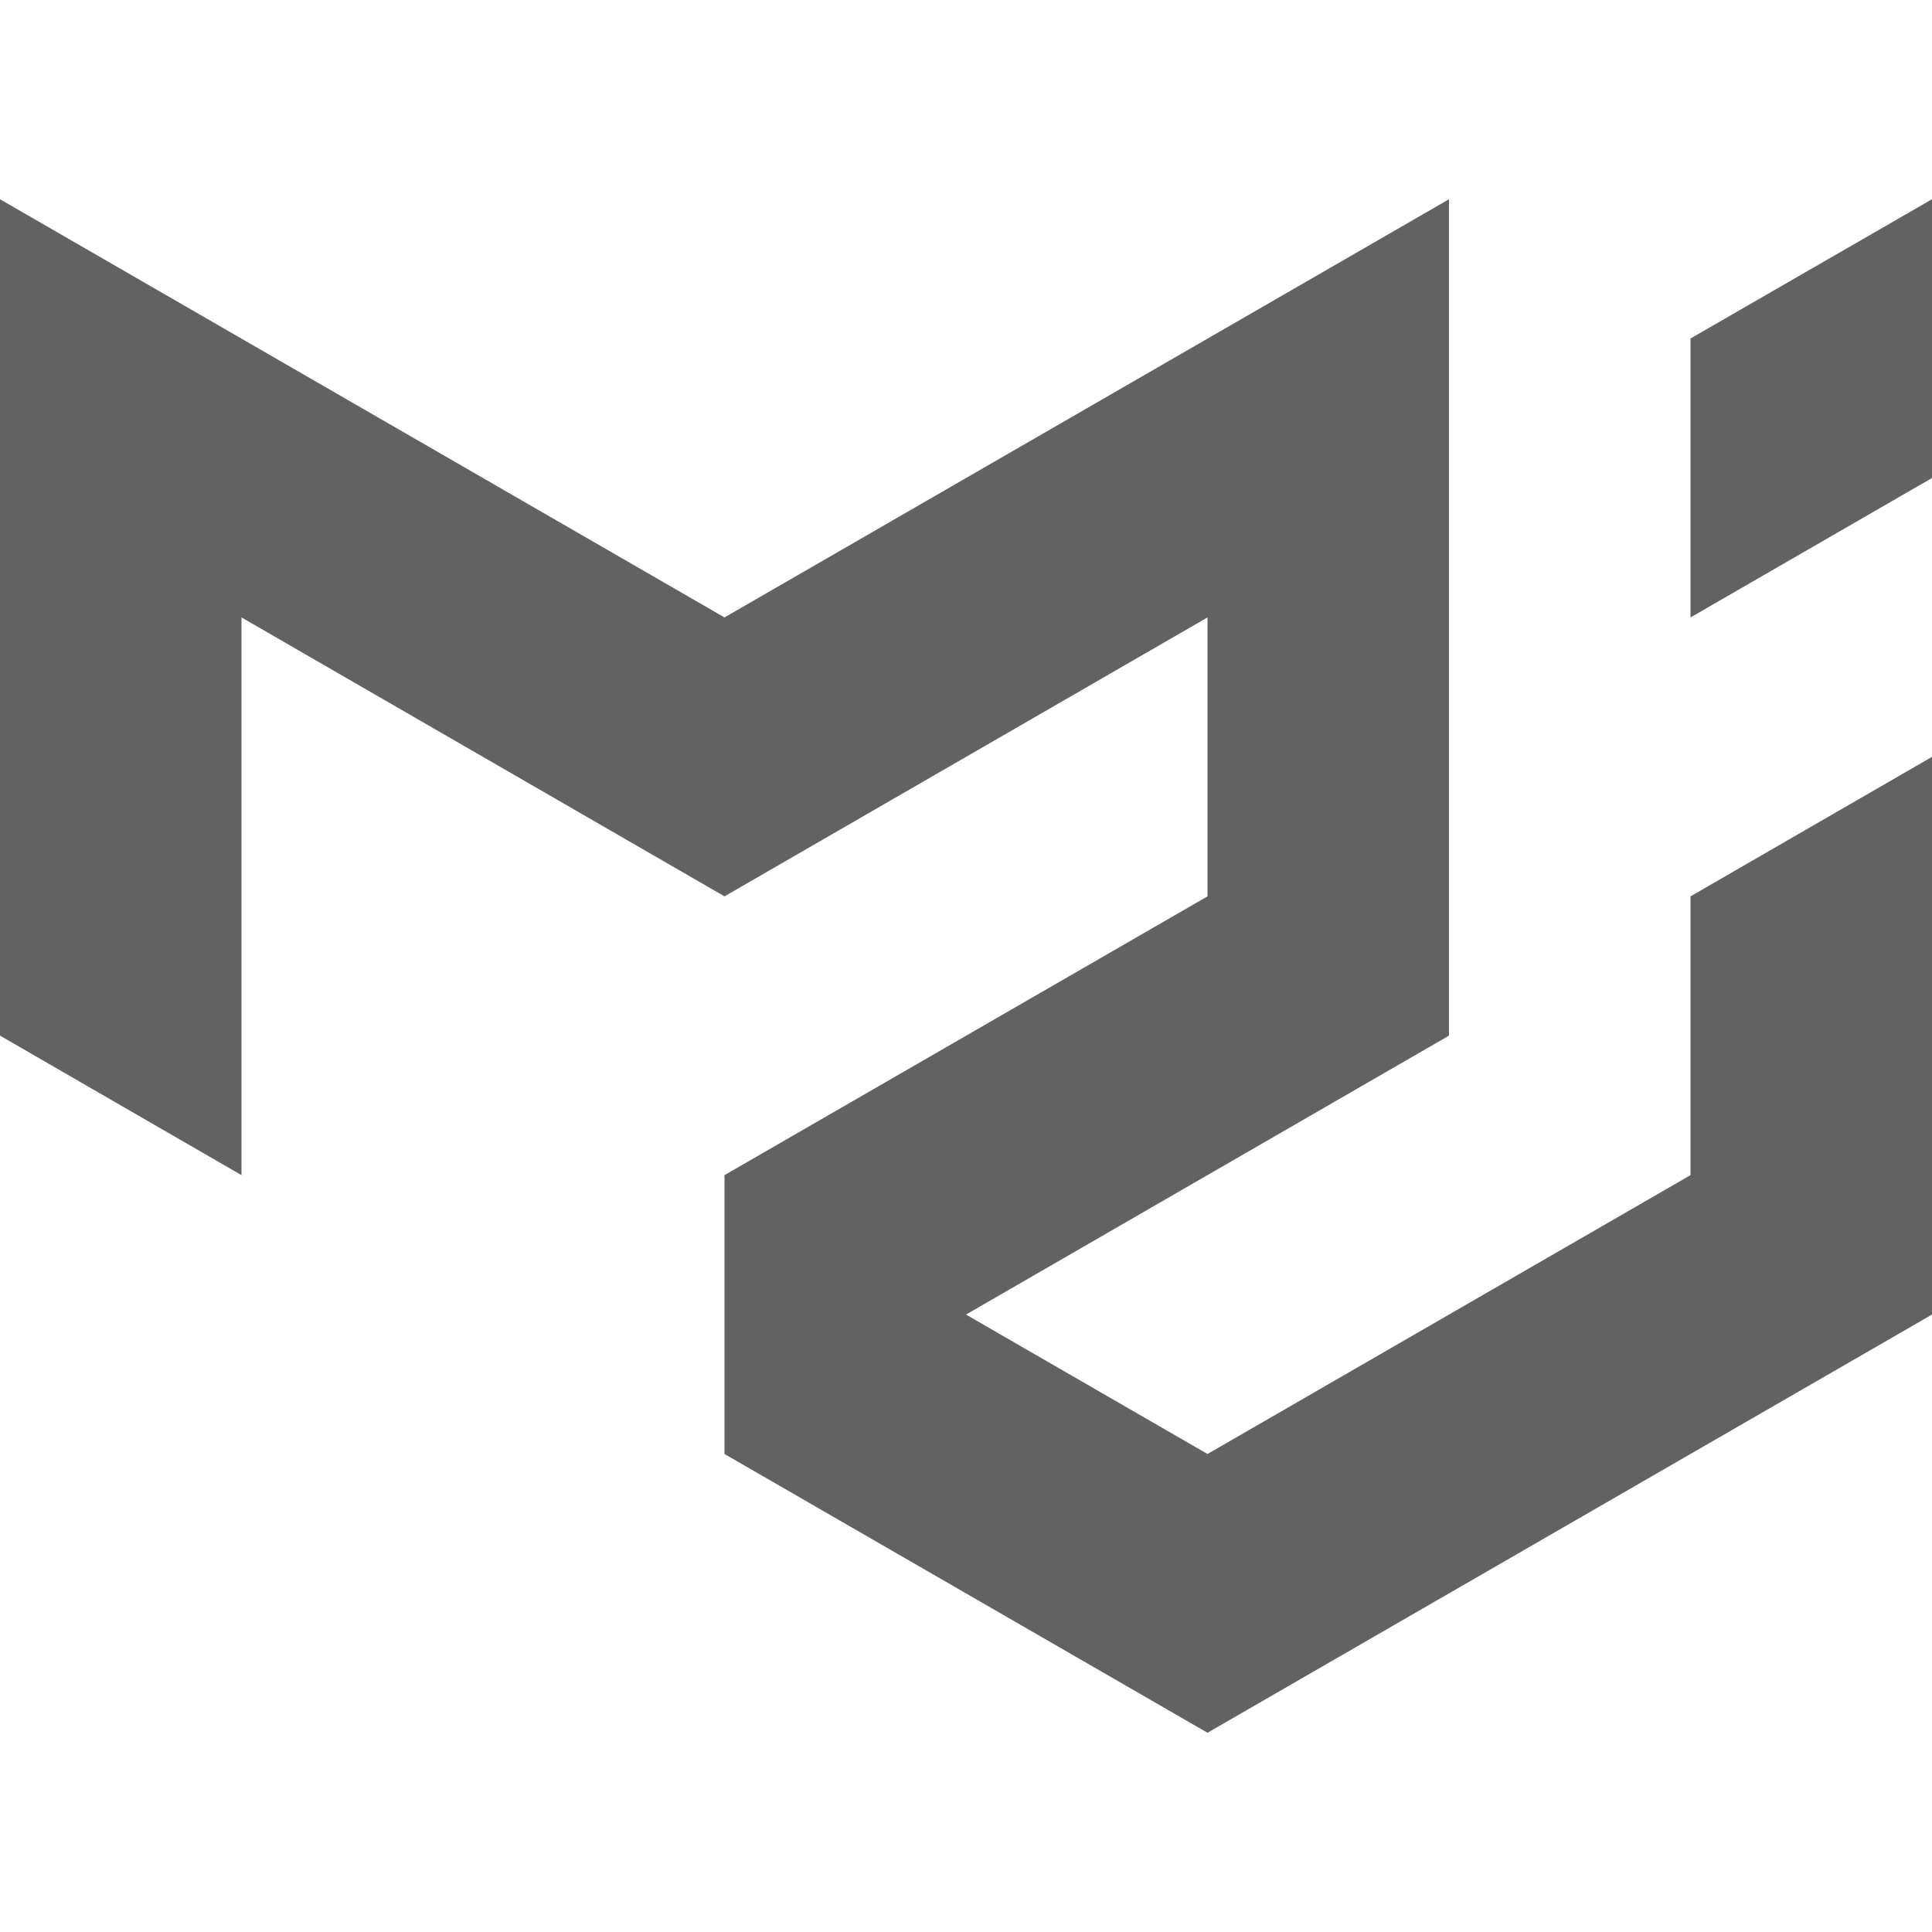
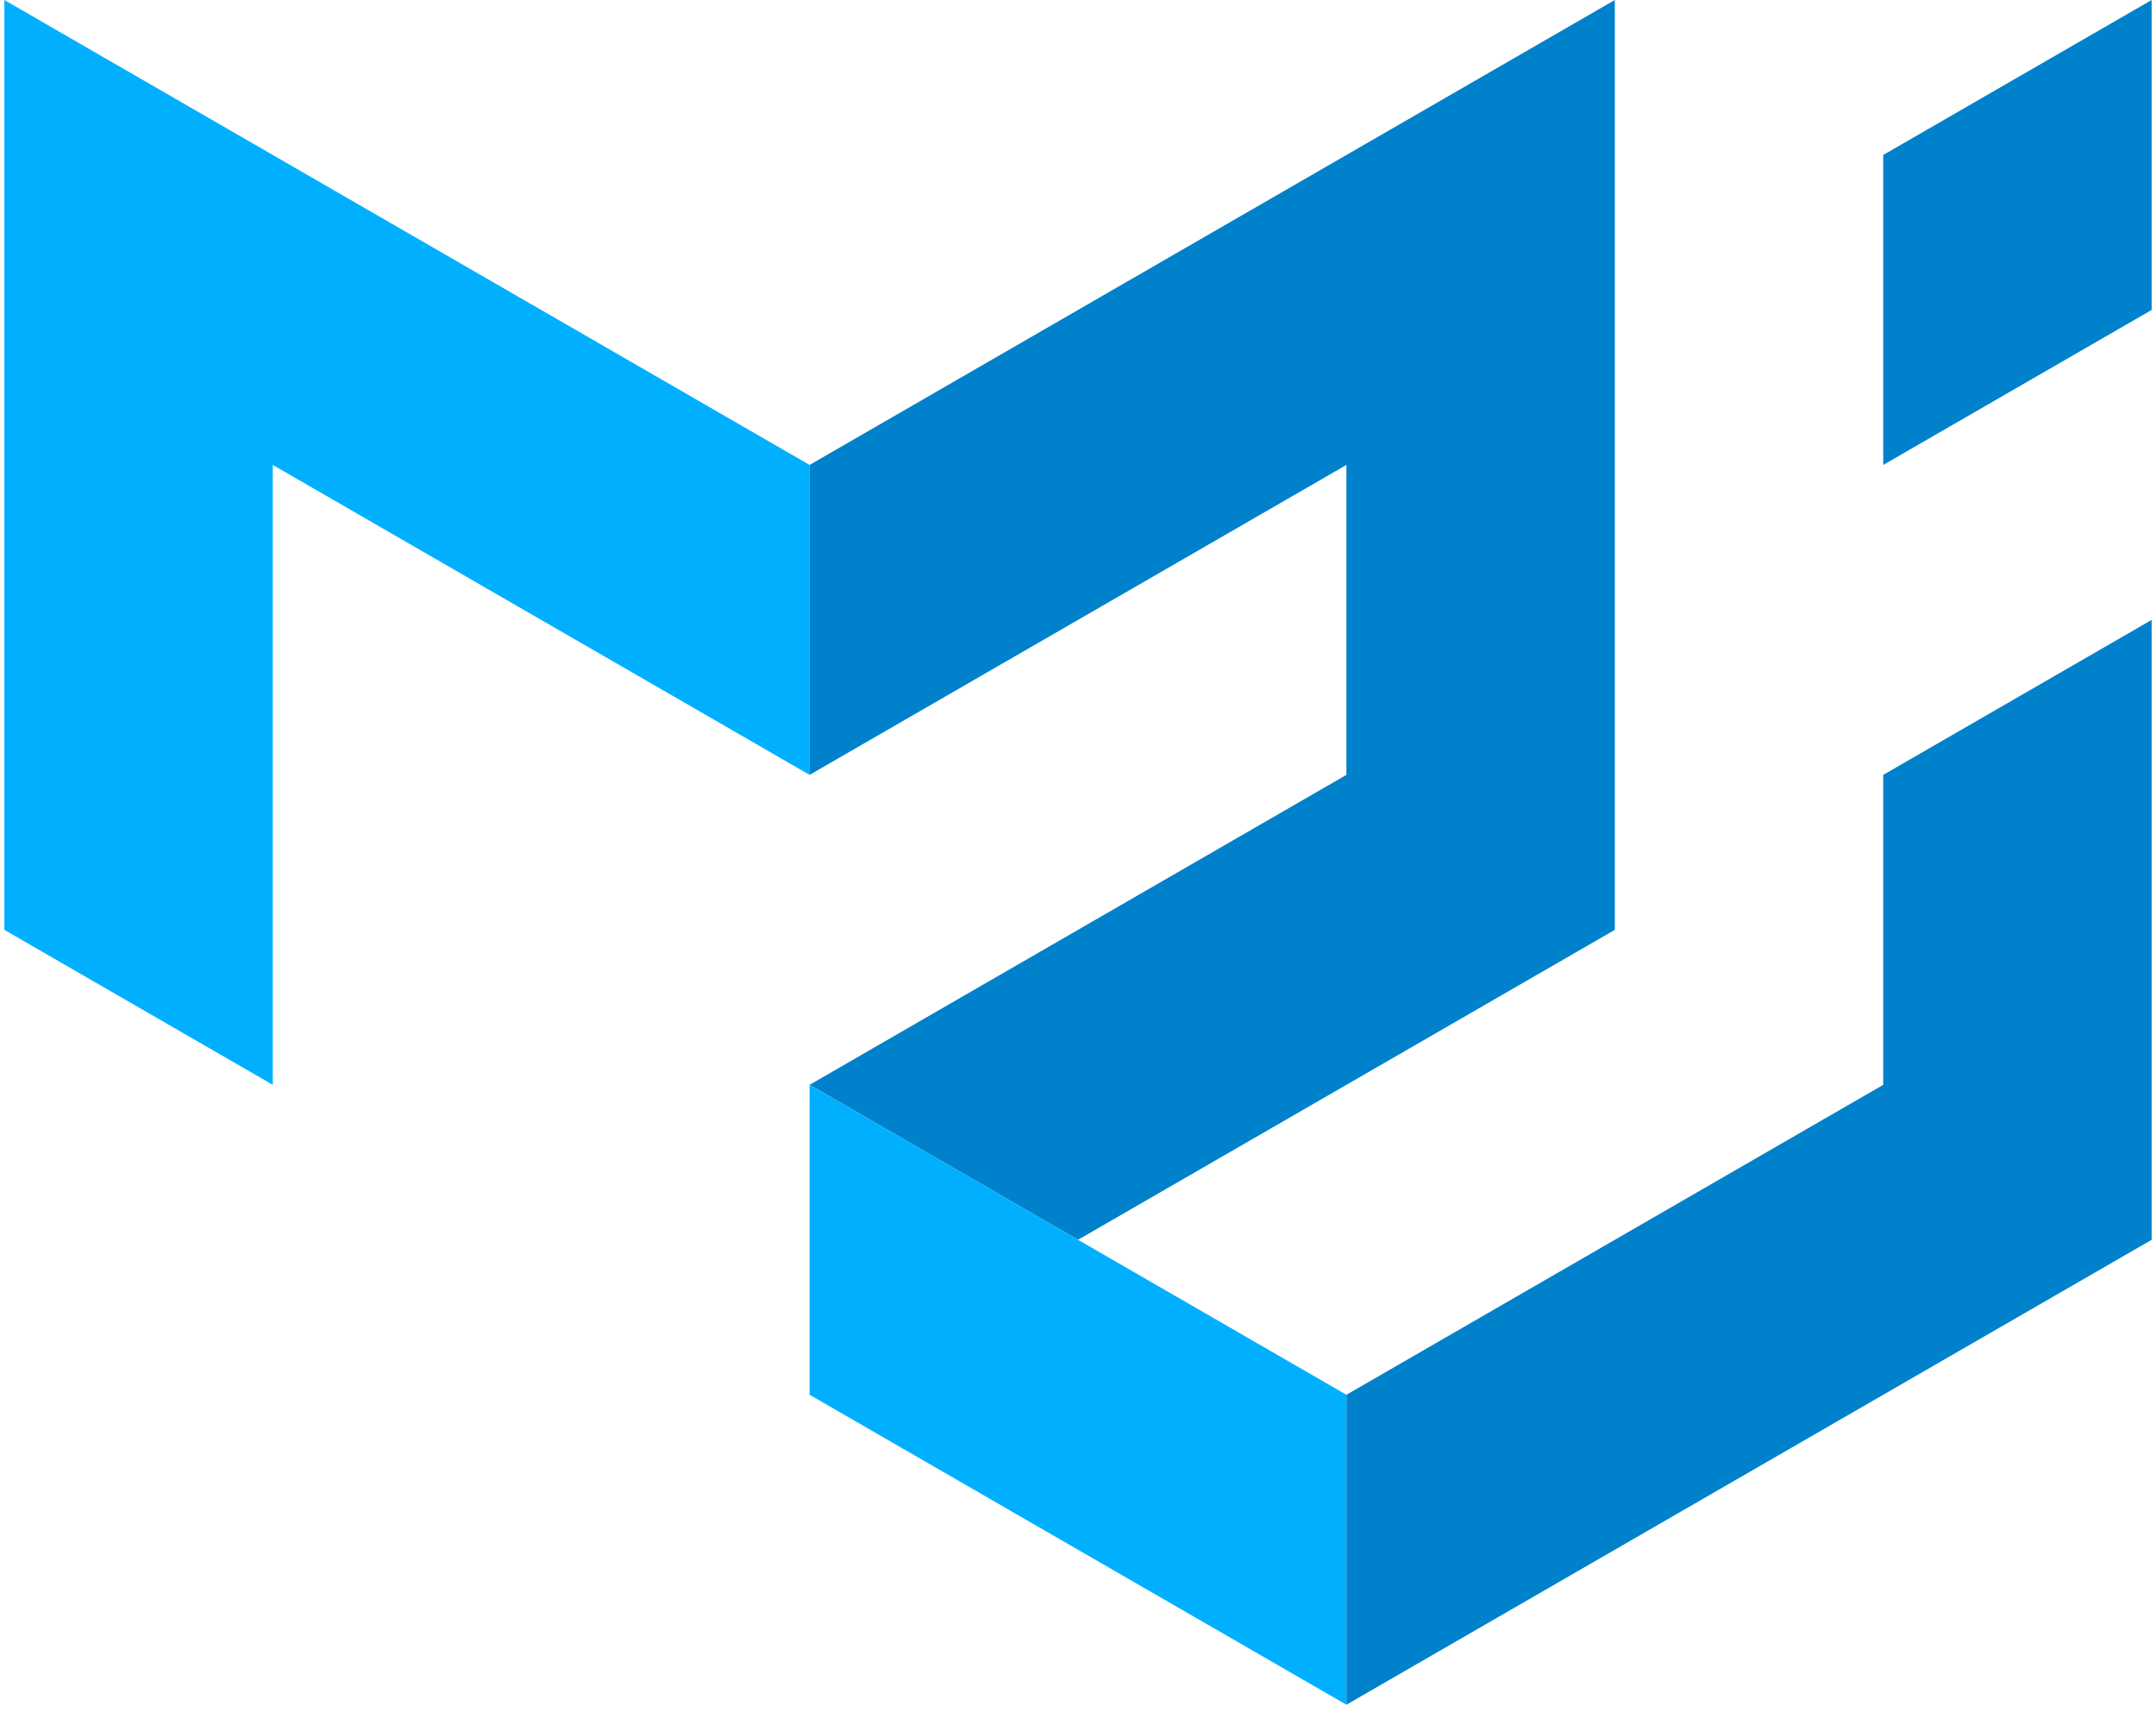
- <svg xmlns="http://www.w3.org/2000/svg" aria-hidden="true" focusable="false" width="1.75rem" height="1.75rem" style="-ms-transform: rotate(360deg); -webkit-transform: rotate(360deg); transform: rotate(360deg);" preserveAspectRatio="xMidYMid meet" viewBox="0 0 24 24">
-   <path d="M0 2.475v10.39l3 1.733V7.67l6 3.465l6-3.465v3.465l-6 3.463v3.464l6 3.463l9-5.195V9.402l-3 1.733v3.463l-6 3.464l-3-1.732l6-3.465V2.475L9 7.67L0 2.475zm24 0l-3 1.73V7.67l3-1.732V2.474z" fill="#626262" />
-   <rect x="0" y="0" width="24" height="24" fill="rgba(0, 0, 0, 0)" />
+ <svg xmlns="http://www.w3.org/2000/svg" aria-hidden="true" focusable="false" width="1.26em" height="1em" style="-ms-transform: rotate(360deg); -webkit-transform: rotate(360deg); transform: rotate(360deg);" preserveAspectRatio="xMidYMid meet" viewBox="0 0 256 204">
+   <path fill="#00B0FF" d="M0 110.848V0l96 55.424v36.95l-64-36.95v73.899z" />
+   <path fill="#0081CB" d="M96 55.424L192 0v110.848l-64 36.95l-32-18.475l64-36.95V55.424l-64 36.95z" />
+   <path fill="#00B0FF" d="M96 129.323v36.949l64 36.95v-36.95z" />
+   <path d="M160 203.221l96-55.424V73.9l-32 18.474v36.95l-64 36.949v36.95zm64-147.797v-36.95L256 0v36.95l-32 18.474z" fill="#0081CB" />
+   <rect x="0" y="0" width="256" height="204" fill="rgba(0, 0, 0, 0)" />
</svg>
